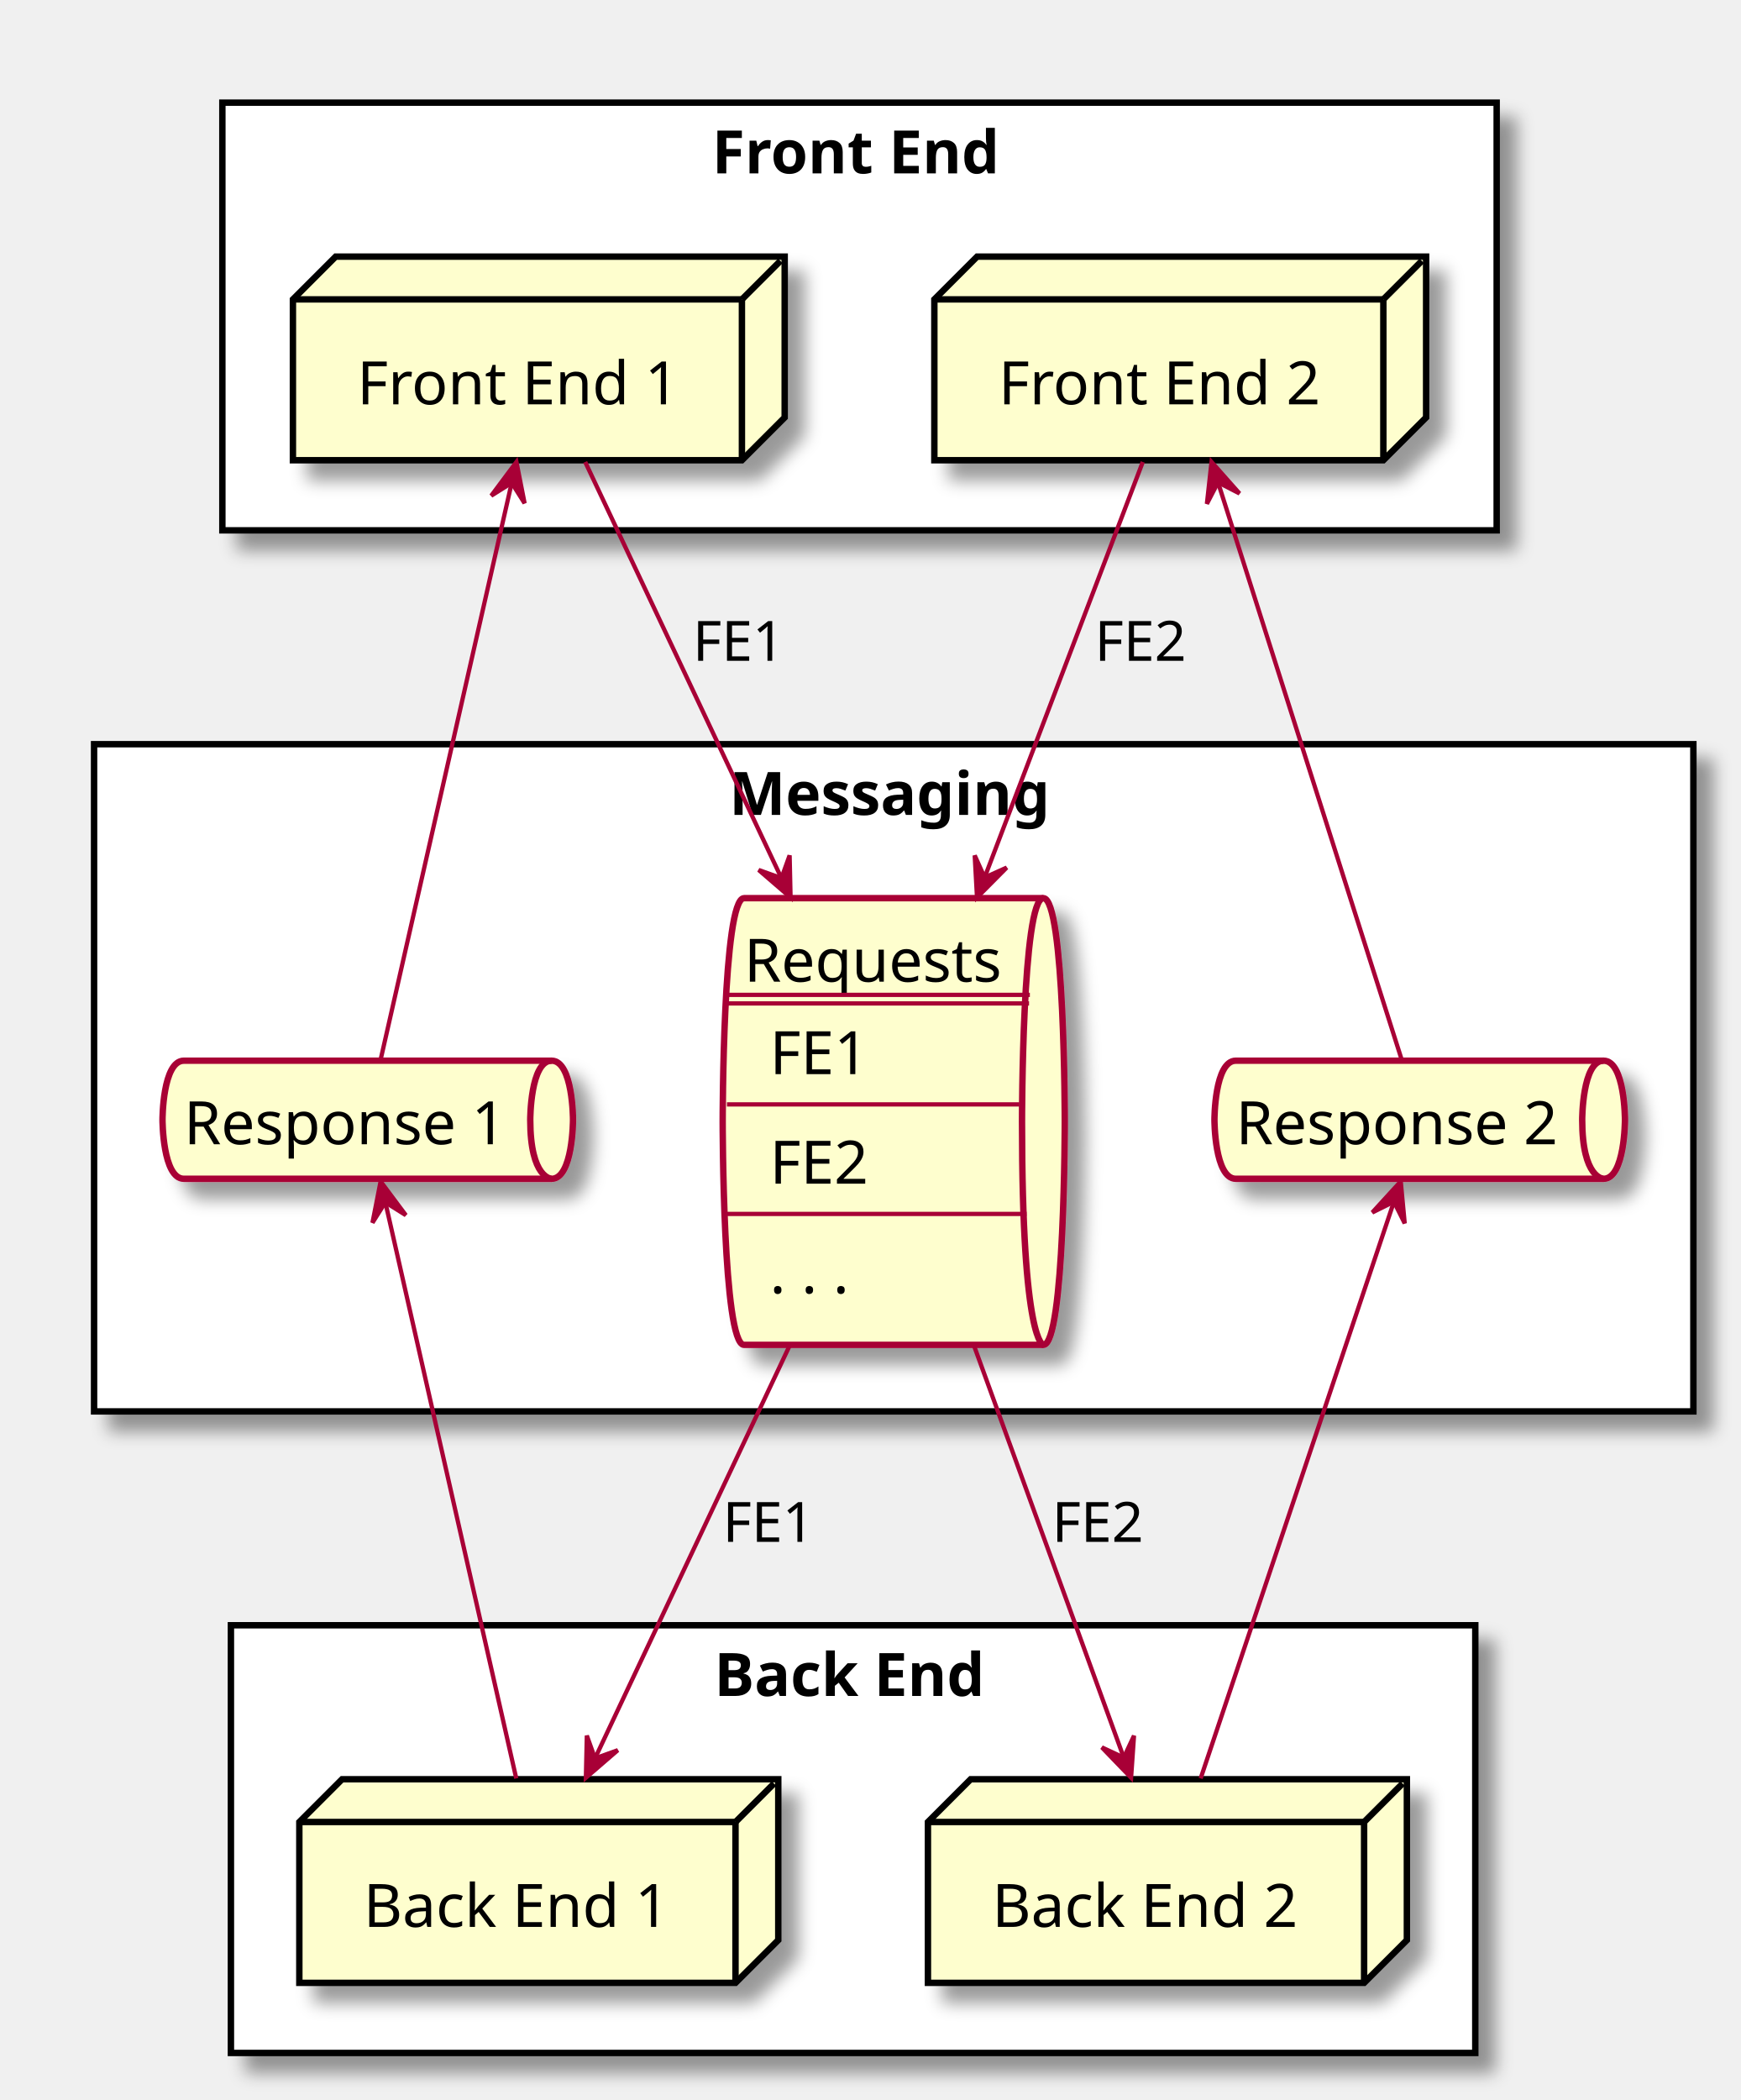
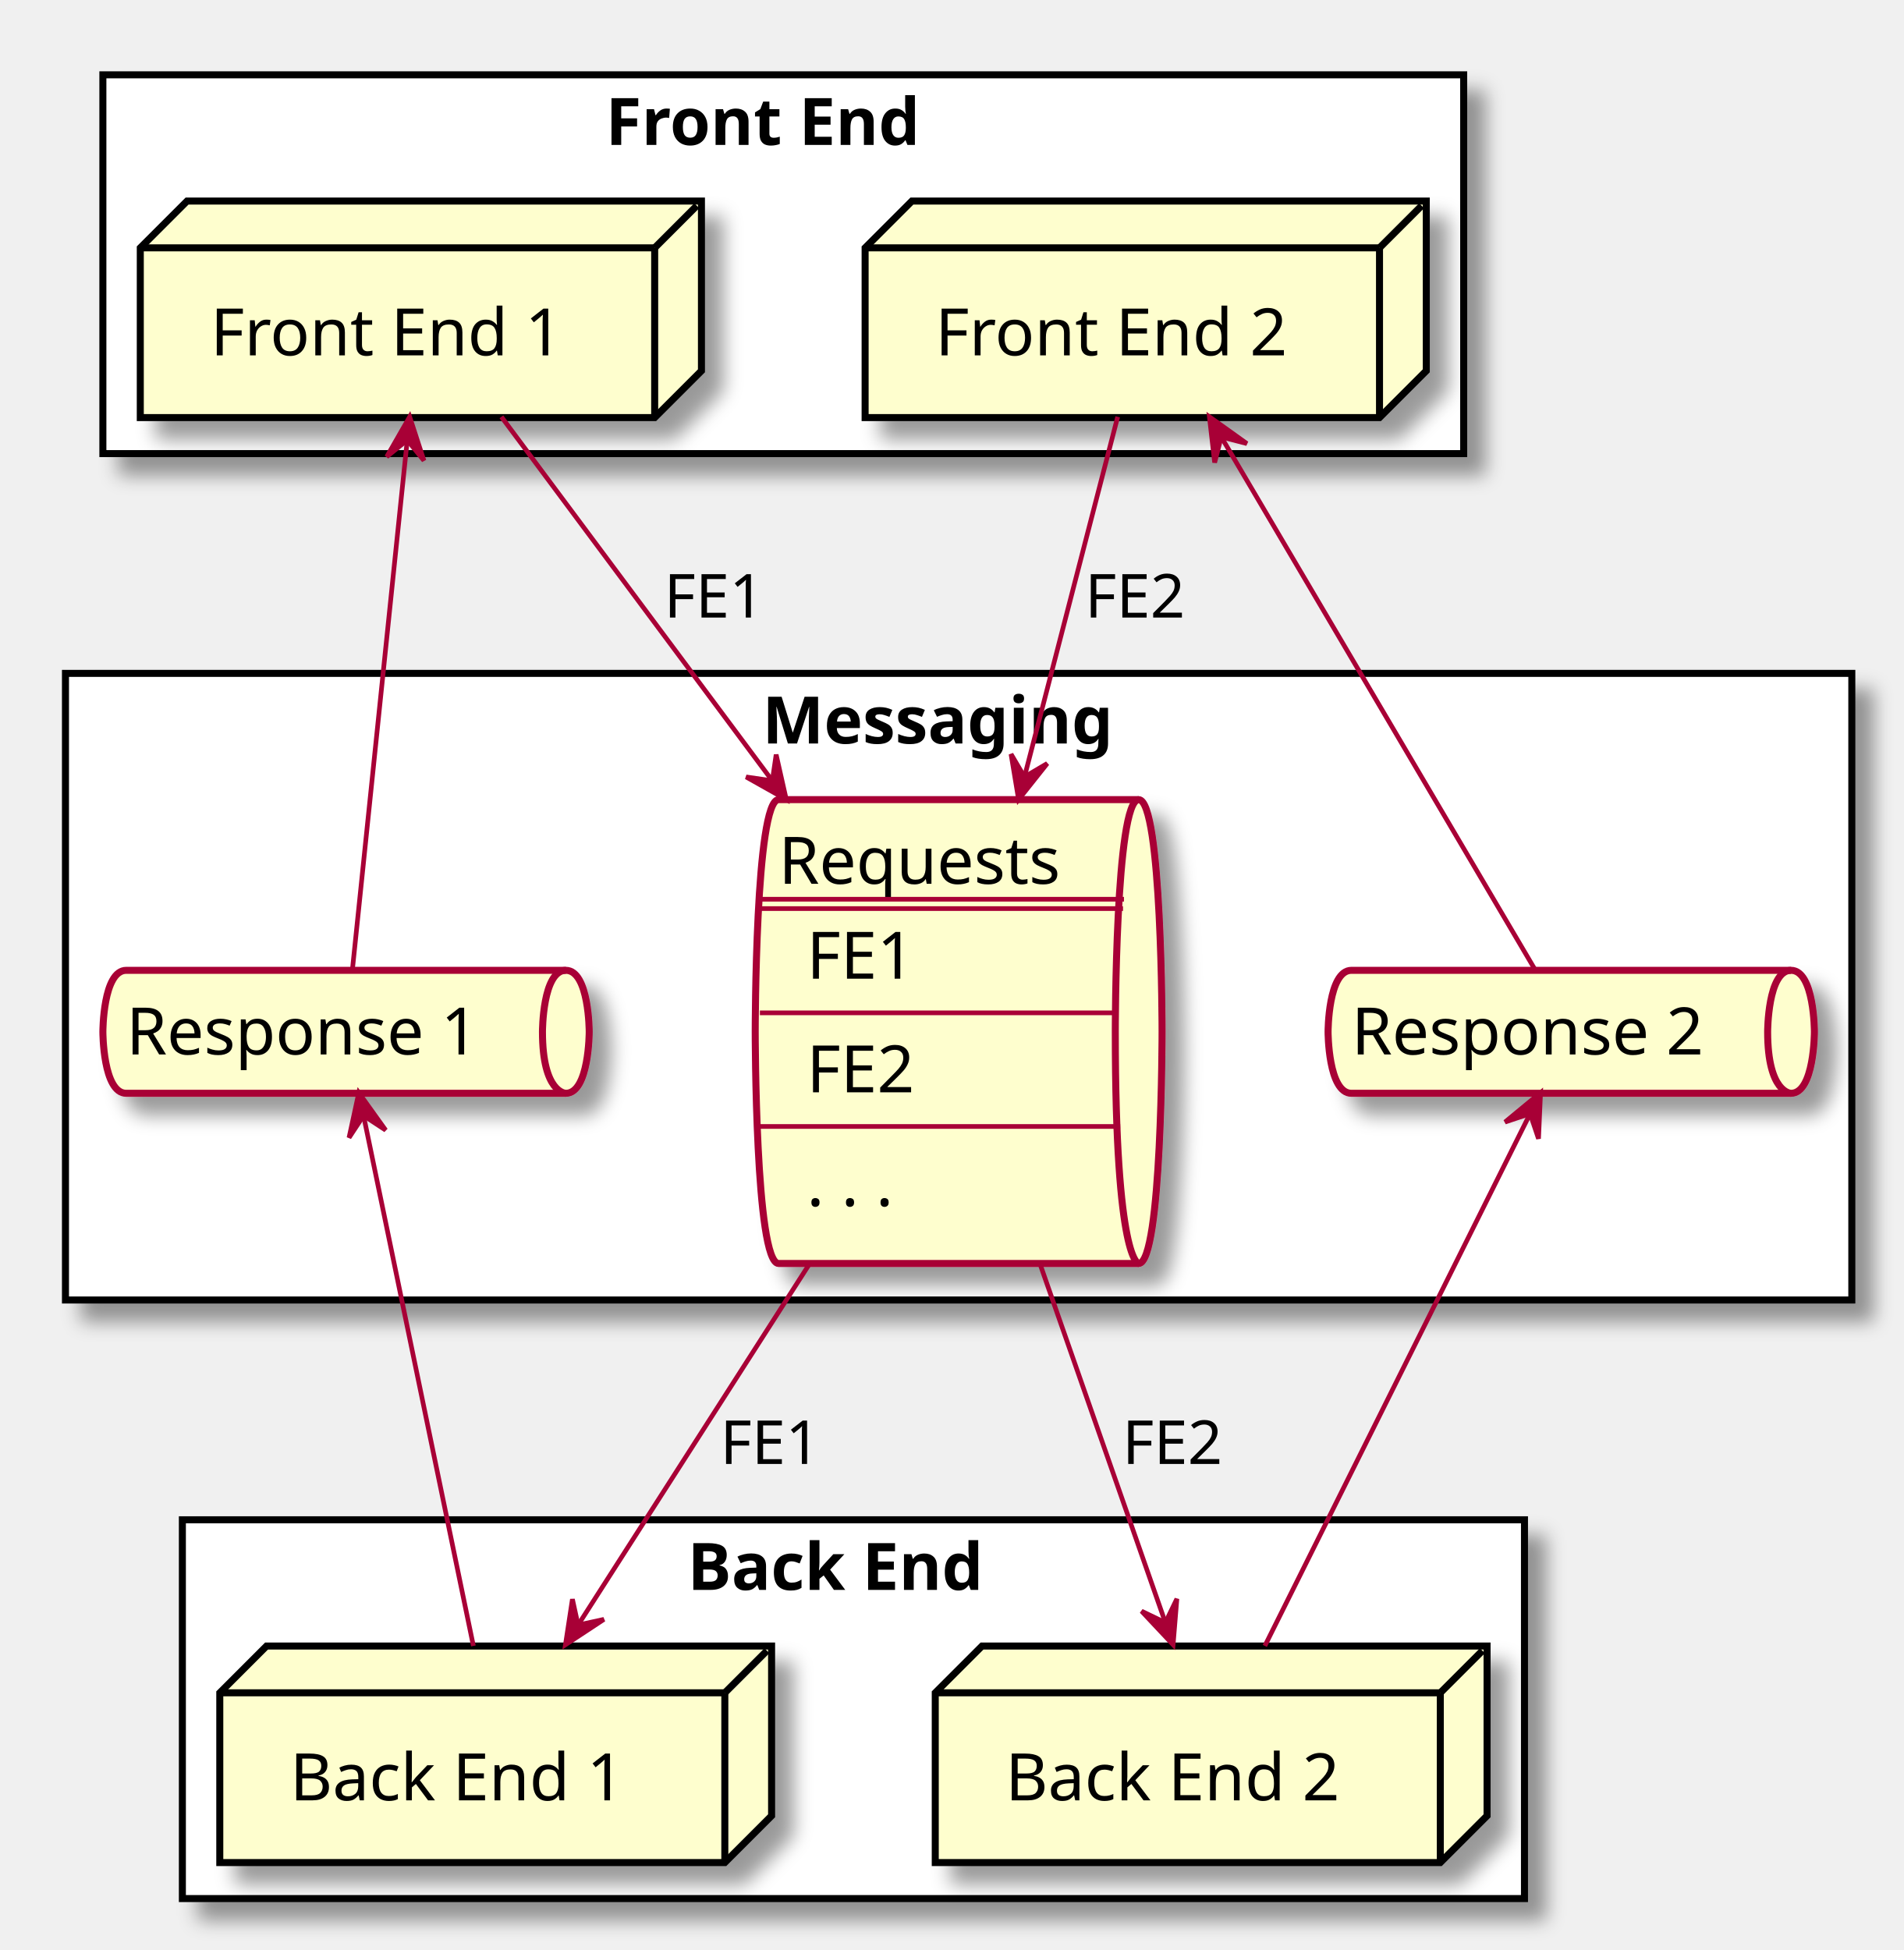
- <svg xmlns="http://www.w3.org/2000/svg" contentScriptType="application/ecmascript" contentStyleType="text/css" height="491px" preserveAspectRatio="none" style="width:407px;height:491px;" version="1.1" viewBox="0 0 407 491" width="407px" zoomAndPan="magnify">
+ <svg xmlns="http://www.w3.org/2000/svg" contentScriptType="application/ecmascript" contentStyleType="text/css" height="417px" preserveAspectRatio="none" style="width:407px;height:417px;" version="1.1" viewBox="0 0 407 417" width="407px" zoomAndPan="magnify">
  <defs>
    <filter height="300%" id="f1sba10uax5anu" width="300%" x="-1" y="-1">
      <feGaussianBlur result="blurOut" stdDeviation="2.0" />
      <feColorMatrix in="blurOut" result="blurOut2" type="matrix" values="0 0 0 0 0 0 0 0 0 0 0 0 0 0 0 0 0 0 .4 0" />
      <feOffset dx="4.0" dy="4.0" in="blurOut2" result="blurOut3" />
      <feBlend in="SourceGraphic" in2="blurOut3" mode="normal" />
    </filter>
  </defs>
  <g>
-     <rect fill="#FFFFFF" filter="url(#f1sba10uax5anu)" height="100" style="stroke: #000000; stroke-width: 1.5;" width="298" x="52" y="24" />
-     <text fill="#000000" font-family="sans-serif" font-size="14" font-weight="bold" lengthAdjust="spacingAndGlyphs" textLength="69" x="166.5" y="40.533">Front End</text>
-     <rect fill="#FFFFFF" filter="url(#f1sba10uax5anu)" height="156" style="stroke: #000000; stroke-width: 1.5;" width="374" x="22" y="174" />
-     <text fill="#000000" font-family="sans-serif" font-size="14" font-weight="bold" lengthAdjust="spacingAndGlyphs" textLength="77" x="170.5" y="190.533">Messaging</text>
-     <rect fill="#FFFFFF" filter="url(#f1sba10uax5anu)" height="100" style="stroke: #000000; stroke-width: 1.5;" width="291" x="54" y="380" />
-     <text fill="#000000" font-family="sans-serif" font-size="14" font-weight="bold" lengthAdjust="spacingAndGlyphs" textLength="65" x="167" y="396.533">Back End</text>
-     <polygon fill="#FEFECE" filter="url(#f1sba10uax5anu)" points="68.5,70,78.5,60,183.5,60,183.5,97.609,173.5,107.609,68.5,107.609,68.5,70" style="stroke: #000000; stroke-width: 1.5;" />
-     <line style="stroke: #000000; stroke-width: 1.5;" x1="173.5" x2="182.5" y1="70" y2="61" />
-     <line style="stroke: #000000; stroke-width: 1.5;" x1="68.5" x2="173.5" y1="70" y2="70" />
-     <line style="stroke: #000000; stroke-width: 1.5;" x1="173.5" x2="173.5" y1="70" y2="107.609" />
-     <text fill="#000000" font-family="sans-serif" font-size="14" lengthAdjust="spacingAndGlyphs" textLength="75" x="83.5" y="94.533">Front End 1</text>
-     <polygon fill="#FEFECE" filter="url(#f1sba10uax5anu)" points="218.5,70,228.5,60,333.5,60,333.5,97.609,323.5,107.609,218.5,107.609,218.5,70" style="stroke: #000000; stroke-width: 1.5;" />
-     <line style="stroke: #000000; stroke-width: 1.5;" x1="323.5" x2="332.5" y1="70" y2="61" />
-     <line style="stroke: #000000; stroke-width: 1.5;" x1="218.5" x2="323.5" y1="70" y2="70" />
-     <line style="stroke: #000000; stroke-width: 1.5;" x1="323.5" x2="323.5" y1="70" y2="107.609" />
-     <text fill="#000000" font-family="sans-serif" font-size="14" lengthAdjust="spacingAndGlyphs" textLength="75" x="233.5" y="94.533">Front End 2</text>
-     <path d="M174,210 L244,210 C249,210 249,262.219 249,262.219 C249,262.219 249,314.438 244,314.438 L174,314.438 C169,314.438 169,262.219 169,262.219 C169,262.219 169,210 174,210 " fill="#FEFECE" filter="url(#f1sba10uax5anu)" style="stroke: #A80036; stroke-width: 1.5;" />
-     <path d="M244,210 C239,210 239,262.219 239,262.219 C239,314.438 244,314.438 244,314.438 " fill="none" style="stroke: #A80036; stroke-width: 1.5;" />
-     <text fill="#000000" font-family="sans-serif" font-size="14" lengthAdjust="spacingAndGlyphs" textLength="60" x="174" y="229.533">Requests</text>
-     <line style="stroke: #A80036; stroke-width: 1.0;" x1="170" x2="240.835" y1="232.609" y2="232.609" />
-     <line style="stroke: #A80036; stroke-width: 1.0;" x1="170" x2="240.644" y1="234.609" y2="234.609" />
-     <text fill="#000000" font-family="sans-serif" font-size="14" lengthAdjust="spacingAndGlyphs" textLength="26" x="180" y="251.143">FE1</text>
-     <line style="stroke: #A80036; stroke-width: 1.0;" x1="170" x2="238.383" y1="258.219" y2="258.219" />
-     <text fill="#000000" font-family="sans-serif" font-size="14" lengthAdjust="spacingAndGlyphs" textLength="26" x="180" y="276.752">FE2</text>
-     <line style="stroke: #A80036; stroke-width: 1.0;" x1="170" x2="240.069" y1="283.828" y2="283.828" />
-     <text fill="#000000" font-family="sans-serif" font-size="14" lengthAdjust="spacingAndGlyphs" textLength="20" x="180" y="302.361">. . .</text>
-     <path d="M43,248 L129,248 C134,248 134,261.805 134,261.805 C134,261.805 134,275.609 129,275.609 L43,275.609 C38,275.609 38,261.805 38,261.805 C38,261.805 38,248 43,248 " fill="#FEFECE" filter="url(#f1sba10uax5anu)" style="stroke: #A80036; stroke-width: 1.5;" />
-     <path d="M129,248 C124,248 124,261.805 124,261.805 C124,275.609 129,275.609 129,275.609 " fill="none" style="stroke: #A80036; stroke-width: 1.5;" />
-     <text fill="#000000" font-family="sans-serif" font-size="14" lengthAdjust="spacingAndGlyphs" textLength="76" x="43" y="267.533">Response 1</text>
-     <path d="M289,248 L375,248 C380,248 380,261.805 380,261.805 C380,261.805 380,275.609 375,275.609 L289,275.609 C284,275.609 284,261.805 284,261.805 C284,261.805 284,248 289,248 " fill="#FEFECE" filter="url(#f1sba10uax5anu)" style="stroke: #A80036; stroke-width: 1.5;" />
-     <path d="M375,248 C370,248 370,261.805 370,261.805 C370,275.609 375,275.609 375,275.609 " fill="none" style="stroke: #A80036; stroke-width: 1.5;" />
-     <text fill="#000000" font-family="sans-serif" font-size="14" lengthAdjust="spacingAndGlyphs" textLength="76" x="289" y="267.533">Response 2</text>
-     <polygon fill="#FEFECE" filter="url(#f1sba10uax5anu)" points="70,426,80,416,182,416,182,453.609,172,463.609,70,463.609,70,426" style="stroke: #000000; stroke-width: 1.5;" />
-     <line style="stroke: #000000; stroke-width: 1.5;" x1="172" x2="181" y1="426" y2="417" />
-     <line style="stroke: #000000; stroke-width: 1.5;" x1="70" x2="172" y1="426" y2="426" />
-     <line style="stroke: #000000; stroke-width: 1.5;" x1="172" x2="172" y1="426" y2="463.609" />
-     <text fill="#000000" font-family="sans-serif" font-size="14" lengthAdjust="spacingAndGlyphs" textLength="72" x="85" y="450.533">Back End 1</text>
-     <polygon fill="#FEFECE" filter="url(#f1sba10uax5anu)" points="217,426,227,416,329,416,329,453.609,319,463.609,217,463.609,217,426" style="stroke: #000000; stroke-width: 1.5;" />
-     <line style="stroke: #000000; stroke-width: 1.5;" x1="319" x2="328" y1="426" y2="417" />
-     <line style="stroke: #000000; stroke-width: 1.5;" x1="217" x2="319" y1="426" y2="426" />
-     <line style="stroke: #000000; stroke-width: 1.5;" x1="319" x2="319" y1="426" y2="463.609" />
-     <text fill="#000000" font-family="sans-serif" font-size="14" lengthAdjust="spacingAndGlyphs" textLength="72" x="232" y="450.533">Back End 2</text>
-     <path d="M136.851,108.009 C148.41,132.52 167.138,172.231 182.616,205.052 " fill="none" id="frontend1-&gt;Requests" style="stroke: #A80036; stroke-width: 1.0;" />
-     <polygon fill="#A80036" points="184.874,209.842,184.653,199.996,182.741,205.32,177.417,203.408,184.874,209.842" style="stroke: #A80036; stroke-width: 1.0;" />
-     <text fill="#000000" font-family="sans-serif" font-size="13" lengthAdjust="spacingAndGlyphs" textLength="24" x="162" y="154.495">FE1</text>
-     <path d="M267.241,108.009 C257.91,132.52 242.793,172.231 230.298,205.052 " fill="none" id="frontend2-&gt;Requests" style="stroke: #A80036; stroke-width: 1.0;" />
-     <polygon fill="#A80036" points="228.475,209.842,235.415,202.854,230.254,205.169,227.938,200.008,228.475,209.842" style="stroke: #A80036; stroke-width: 1.0;" />
-     <text fill="#000000" font-family="sans-serif" font-size="13" lengthAdjust="spacingAndGlyphs" textLength="24" x="256" y="154.495">FE2</text>
-     <path d="M89.048,247.591 C95.55,218.978 110.904,151.424 119.636,113.002 " fill="none" id="response1-&gt;frontend1" style="stroke: #A80036; stroke-width: 1.0;" />
-     <polygon fill="#A80036" points="120.771,108.009,114.877,115.9,119.664,112.885,122.679,117.671,120.771,108.009" style="stroke: #A80036; stroke-width: 1.0;" />
-     <path d="M327.733,247.591 C318.629,218.978 297.135,151.424 284.91,113.002 " fill="none" id="response2-&gt;frontend2" style="stroke: #A80036; stroke-width: 1.0;" />
-     <polygon fill="#A80036" points="283.321,108.009,282.237,117.798,284.836,112.774,289.861,115.373,283.321,108.009" style="stroke: #A80036; stroke-width: 1.0;" />
-     <path d="M184.77,314.38 C169.905,345.9 151.442,385.051 139.22,410.967 " fill="none" id="Requests-&gt;backend1" style="stroke: #A80036; stroke-width: 1.0;" />
-     <polygon fill="#A80036" points="137.013,415.647,144.47,409.213,139.145,411.125,137.234,405.801,137.013,415.647" style="stroke: #A80036; stroke-width: 1.0;" />
-     <text fill="#000000" font-family="sans-serif" font-size="13" lengthAdjust="spacingAndGlyphs" textLength="24" x="169" y="360.495">FE1</text>
-     <path d="M227.683,314.38 C239.098,345.77 253.264,384.726 262.689,410.643 " fill="none" id="Requests-&gt;backend2" style="stroke: #A80036; stroke-width: 1.0;" />
-     <polygon fill="#A80036" points="264.508,415.647,265.191,405.822,262.799,410.948,257.673,408.556,264.508,415.647" style="stroke: #A80036; stroke-width: 1.0;" />
-     <text fill="#000000" font-family="sans-serif" font-size="13" lengthAdjust="spacingAndGlyphs" textLength="24" x="246" y="360.495">FE2</text>
-     <path d="M120.731,415.816 C112.696,380.463 97.543,313.787 90.2,281.478 " fill="none" id="backend1-&gt;response1" style="stroke: #A80036; stroke-width: 1.0;" />
-     <polygon fill="#A80036" points="89.007,276.229,87.101,285.892,90.115,281.105,94.902,284.118,89.007,276.229" style="stroke: #A80036; stroke-width: 1.0;" />
-     <path d="M280.772,415.816 C292.672,380.317 315.16,313.235 325.939,281.079 " fill="none" id="backend2-&gt;response2" style="stroke: #A80036; stroke-width: 1.0;" />
-     <polygon fill="#A80036" points="327.565,276.229,320.91,283.49,325.975,280.969,328.495,286.034,327.565,276.229" style="stroke: #A80036; stroke-width: 1.0;" />
+     <rect fill="#FFFFFF" filter="url(#f1sba10uax5anu)" height="81" style="stroke: #000000; stroke-width: 1.5;" width="291" x="22" y="16" />
+     <text fill="#000000" font-family="sans-serif" font-size="14" font-weight="bold" lengthAdjust="spacingAndGlyphs" textLength="76" x="129.5" y="30.995">Front End</text>
+     <rect fill="#FFFFFF" filter="url(#f1sba10uax5anu)" height="134" style="stroke: #000000; stroke-width: 1.5;" width="382" x="14" y="144" />
+     <text fill="#000000" font-family="sans-serif" font-size="14" font-weight="bold" lengthAdjust="spacingAndGlyphs" textLength="84" x="163" y="158.995">Messaging</text>
+     <rect fill="#FFFFFF" filter="url(#f1sba10uax5anu)" height="81" style="stroke: #000000; stroke-width: 1.5;" width="287" x="39" y="325" />
+     <text fill="#000000" font-family="sans-serif" font-size="14" font-weight="bold" lengthAdjust="spacingAndGlyphs" textLength="71" x="147" y="339.995">Back End</text>
+     <polygon fill="#FEFECE" filter="url(#f1sba10uax5anu)" points="30,53,40,43,150,43,150,79.297,140,89.297,30,89.297,30,53" style="stroke: #000000; stroke-width: 1.5;" />
+     <line style="stroke: #000000; stroke-width: 1.5;" x1="140" x2="149" y1="53" y2="44" />
+     <line style="stroke: #000000; stroke-width: 1.5;" x1="30" x2="140" y1="53" y2="53" />
+     <line style="stroke: #000000; stroke-width: 1.5;" x1="140" x2="140" y1="53" y2="89.297" />
+     <text fill="#000000" font-family="sans-serif" font-size="14" lengthAdjust="spacingAndGlyphs" textLength="80" x="45" y="75.995">Front End 1</text>
+     <polygon fill="#FEFECE" filter="url(#f1sba10uax5anu)" points="185,53,195,43,305,43,305,79.297,295,89.297,185,89.297,185,53" style="stroke: #000000; stroke-width: 1.5;" />
+     <line style="stroke: #000000; stroke-width: 1.5;" x1="295" x2="304" y1="53" y2="44" />
+     <line style="stroke: #000000; stroke-width: 1.5;" x1="185" x2="295" y1="53" y2="53" />
+     <line style="stroke: #000000; stroke-width: 1.5;" x1="295" x2="295" y1="53" y2="89.297" />
+     <text fill="#000000" font-family="sans-serif" font-size="14" lengthAdjust="spacingAndGlyphs" textLength="80" x="200" y="75.995">Front End 2</text>
+     <path d="M166.5,171 L243.5,171 C248.5,171 248.5,220.594 248.5,220.594 C248.5,220.594 248.5,270.188 243.5,270.188 L166.5,270.188 C161.5,270.188 161.5,220.594 161.5,220.594 C161.5,220.594 161.5,171 166.5,171 " fill="#FEFECE" filter="url(#f1sba10uax5anu)" style="stroke: #A80036; stroke-width: 1.5;" />
+     <path d="M243.5,171 C238.5,171 238.5,220.594 238.5,220.594 C238.5,270.188 243.5,270.188 243.5,270.188 " fill="none" style="stroke: #A80036; stroke-width: 1.5;" />
+     <text fill="#000000" font-family="sans-serif" font-size="14" lengthAdjust="spacingAndGlyphs" textLength="67" x="166.5" y="188.995">Requests</text>
+     <line style="stroke: #A80036; stroke-width: 1.0;" x1="162.5" x2="240.353" y1="192.297" y2="192.297" />
+     <line style="stroke: #A80036; stroke-width: 1.0;" x1="162.5" x2="240.151" y1="194.297" y2="194.297" />
+     <text fill="#000000" font-family="sans-serif" font-size="14" lengthAdjust="spacingAndGlyphs" textLength="26" x="172.5" y="209.292">FE1</text>
+     <line style="stroke: #A80036; stroke-width: 1.0;" x1="162.5" x2="237.903" y1="216.594" y2="216.594" />
+     <text fill="#000000" font-family="sans-serif" font-size="14" lengthAdjust="spacingAndGlyphs" textLength="26" x="172.5" y="233.589">FE2</text>
+     <line style="stroke: #A80036; stroke-width: 1.0;" x1="162.5" x2="239.546" y1="240.891" y2="240.891" />
+     <text fill="#000000" font-family="sans-serif" font-size="14" lengthAdjust="spacingAndGlyphs" textLength="20" x="172.5" y="257.886">. . .</text>
+     <path d="M27,207.5 L121,207.5 C126,207.5 126,220.648 126,220.648 C126,220.648 126,233.797 121,233.797 L27,233.797 C22,233.797 22,220.648 22,220.648 C22,220.648 22,207.5 27,207.5 " fill="#FEFECE" filter="url(#f1sba10uax5anu)" style="stroke: #A80036; stroke-width: 1.5;" />
+     <path d="M121,207.5 C116,207.5 116,220.648 116,220.648 C116,233.797 121,233.797 121,233.797 " fill="none" style="stroke: #A80036; stroke-width: 1.5;" />
+     <text fill="#000000" font-family="sans-serif" font-size="14" lengthAdjust="spacingAndGlyphs" textLength="84" x="27" y="225.495">Response 1</text>
+     <path d="M289,207.5 L383,207.5 C388,207.5 388,220.648 388,220.648 C388,220.648 388,233.797 383,233.797 L289,233.797 C284,233.797 284,220.648 284,220.648 C284,220.648 284,207.5 289,207.5 " fill="#FEFECE" filter="url(#f1sba10uax5anu)" style="stroke: #A80036; stroke-width: 1.5;" />
+     <path d="M383,207.5 C378,207.5 378,220.648 378,220.648 C378,233.797 383,233.797 383,233.797 " fill="none" style="stroke: #A80036; stroke-width: 1.5;" />
+     <text fill="#000000" font-family="sans-serif" font-size="14" lengthAdjust="spacingAndGlyphs" textLength="84" x="289" y="225.495">Response 2</text>
+     <polygon fill="#FEFECE" filter="url(#f1sba10uax5anu)" points="47,362,57,352,165,352,165,388.297,155,398.297,47,398.297,47,362" style="stroke: #000000; stroke-width: 1.5;" />
+     <line style="stroke: #000000; stroke-width: 1.5;" x1="155" x2="164" y1="362" y2="353" />
+     <line style="stroke: #000000; stroke-width: 1.5;" x1="47" x2="155" y1="362" y2="362" />
+     <line style="stroke: #000000; stroke-width: 1.5;" x1="155" x2="155" y1="362" y2="398.297" />
+     <text fill="#000000" font-family="sans-serif" font-size="14" lengthAdjust="spacingAndGlyphs" textLength="78" x="62" y="384.995">Back End 1</text>
+     <polygon fill="#FEFECE" filter="url(#f1sba10uax5anu)" points="200,362,210,352,318,352,318,388.297,308,398.297,200,398.297,200,362" style="stroke: #000000; stroke-width: 1.5;" />
+     <line style="stroke: #000000; stroke-width: 1.5;" x1="308" x2="317" y1="362" y2="353" />
+     <line style="stroke: #000000; stroke-width: 1.5;" x1="200" x2="308" y1="362" y2="362" />
+     <line style="stroke: #000000; stroke-width: 1.5;" x1="308" x2="308" y1="362" y2="398.297" />
+     <text fill="#000000" font-family="sans-serif" font-size="14" lengthAdjust="spacingAndGlyphs" textLength="78" x="215" y="384.995">Back End 2</text>
+     <path d="M107.217,89.13 C122.443,109.586 145.242,140.216 164.996,166.756 " fill="none" id="frontend1-&gt;Requests" style="stroke: #A80036; stroke-width: 1.0;" />
+     <polygon fill="#A80036" points="168.139,170.978,165.974,161.37,165.153,166.967,159.556,166.147,168.139,170.978" style="stroke: #A80036; stroke-width: 1.0;" />
+     <text fill="#000000" font-family="sans-serif" font-size="13" lengthAdjust="spacingAndGlyphs" textLength="23" x="142" y="132.067">FE1</text>
+     <path d="M239.012,89.13 C233.759,109.418 225.916,139.713 219.084,166.1 " fill="none" id="frontend2-&gt;Requests" style="stroke: #A80036; stroke-width: 1.0;" />
+     <polygon fill="#A80036" points="217.821,170.978,223.95,163.268,219.075,166.137,216.205,161.262,217.821,170.978" style="stroke: #A80036; stroke-width: 1.0;" />
+     <text fill="#000000" font-family="sans-serif" font-size="13" lengthAdjust="spacingAndGlyphs" textLength="23" x="232" y="132.067">FE2</text>
+     <path d="M75.37,207.27 C77.953,182.333 83.593,127.872 87.067,94.327 " fill="none" id="response1-&gt;frontend1" style="stroke: #A80036; stroke-width: 1.0;" />
+     <polygon fill="#A80036" points="87.605,89.13,82.699,97.67,87.09,94.104,90.656,98.494,87.605,89.13" style="stroke: #A80036; stroke-width: 1.0;" />
+     <path d="M328.208,207.27 C313.399,182.127 280.913,126.974 261.199,93.503 " fill="none" id="response2-&gt;frontend2" style="stroke: #A80036; stroke-width: 1.0;" />
+     <polygon fill="#A80036" points="258.624,89.13,259.745,98.915,261.161,93.438,266.638,94.855,258.624,89.13" style="stroke: #A80036; stroke-width: 1.0;" />
+     <path d="M173.131,270.235 C156.772,295.765 137.457,325.908 123.756,347.291 " fill="none" id="Requests-&gt;backend1" style="stroke: #A80036; stroke-width: 1.0;" />
+     <polygon fill="#A80036" points="120.92,351.716,129.144,346.296,123.618,347.506,122.408,341.98,120.92,351.716" style="stroke: #A80036; stroke-width: 1.0;" />
+     <text fill="#000000" font-family="sans-serif" font-size="13" lengthAdjust="spacingAndGlyphs" textLength="23" x="154" y="313.067">FE1</text>
+     <path d="M222.383,270.235 C231.232,295.552 241.665,325.404 249.127,346.752 " fill="none" id="Requests-&gt;backend2" style="stroke: #A80036; stroke-width: 1.0;" />
+     <polygon fill="#A80036" points="250.862,351.716,251.668,341.9,249.212,346.996,244.116,344.539,250.862,351.716" style="stroke: #A80036; stroke-width: 1.0;" />
+     <text fill="#000000" font-family="sans-serif" font-size="13" lengthAdjust="spacingAndGlyphs" textLength="23" x="240" y="313.067">FE2</text>
+     <path d="M101.231,351.974 C94.829,321.065 83.588,266.79 77.752,238.618 " fill="none" id="backend1-&gt;response1" style="stroke: #A80036; stroke-width: 1.0;" />
+     <polygon fill="#A80036" points="76.728,233.673,74.637,243.297,77.742,238.569,82.471,241.674,76.728,233.673" style="stroke: #A80036; stroke-width: 1.0;" />
+     <path d="M270.476,351.974 C285.944,320.936 313.155,266.339 327.145,238.268 " fill="none" id="backend2-&gt;response2" style="stroke: #A80036; stroke-width: 1.0;" />
+     <polygon fill="#A80036" points="329.435,233.673,321.841,239.944,327.205,238.148,329.001,243.512,329.435,233.673" style="stroke: #A80036; stroke-width: 1.0;" />
  </g>
</svg>
